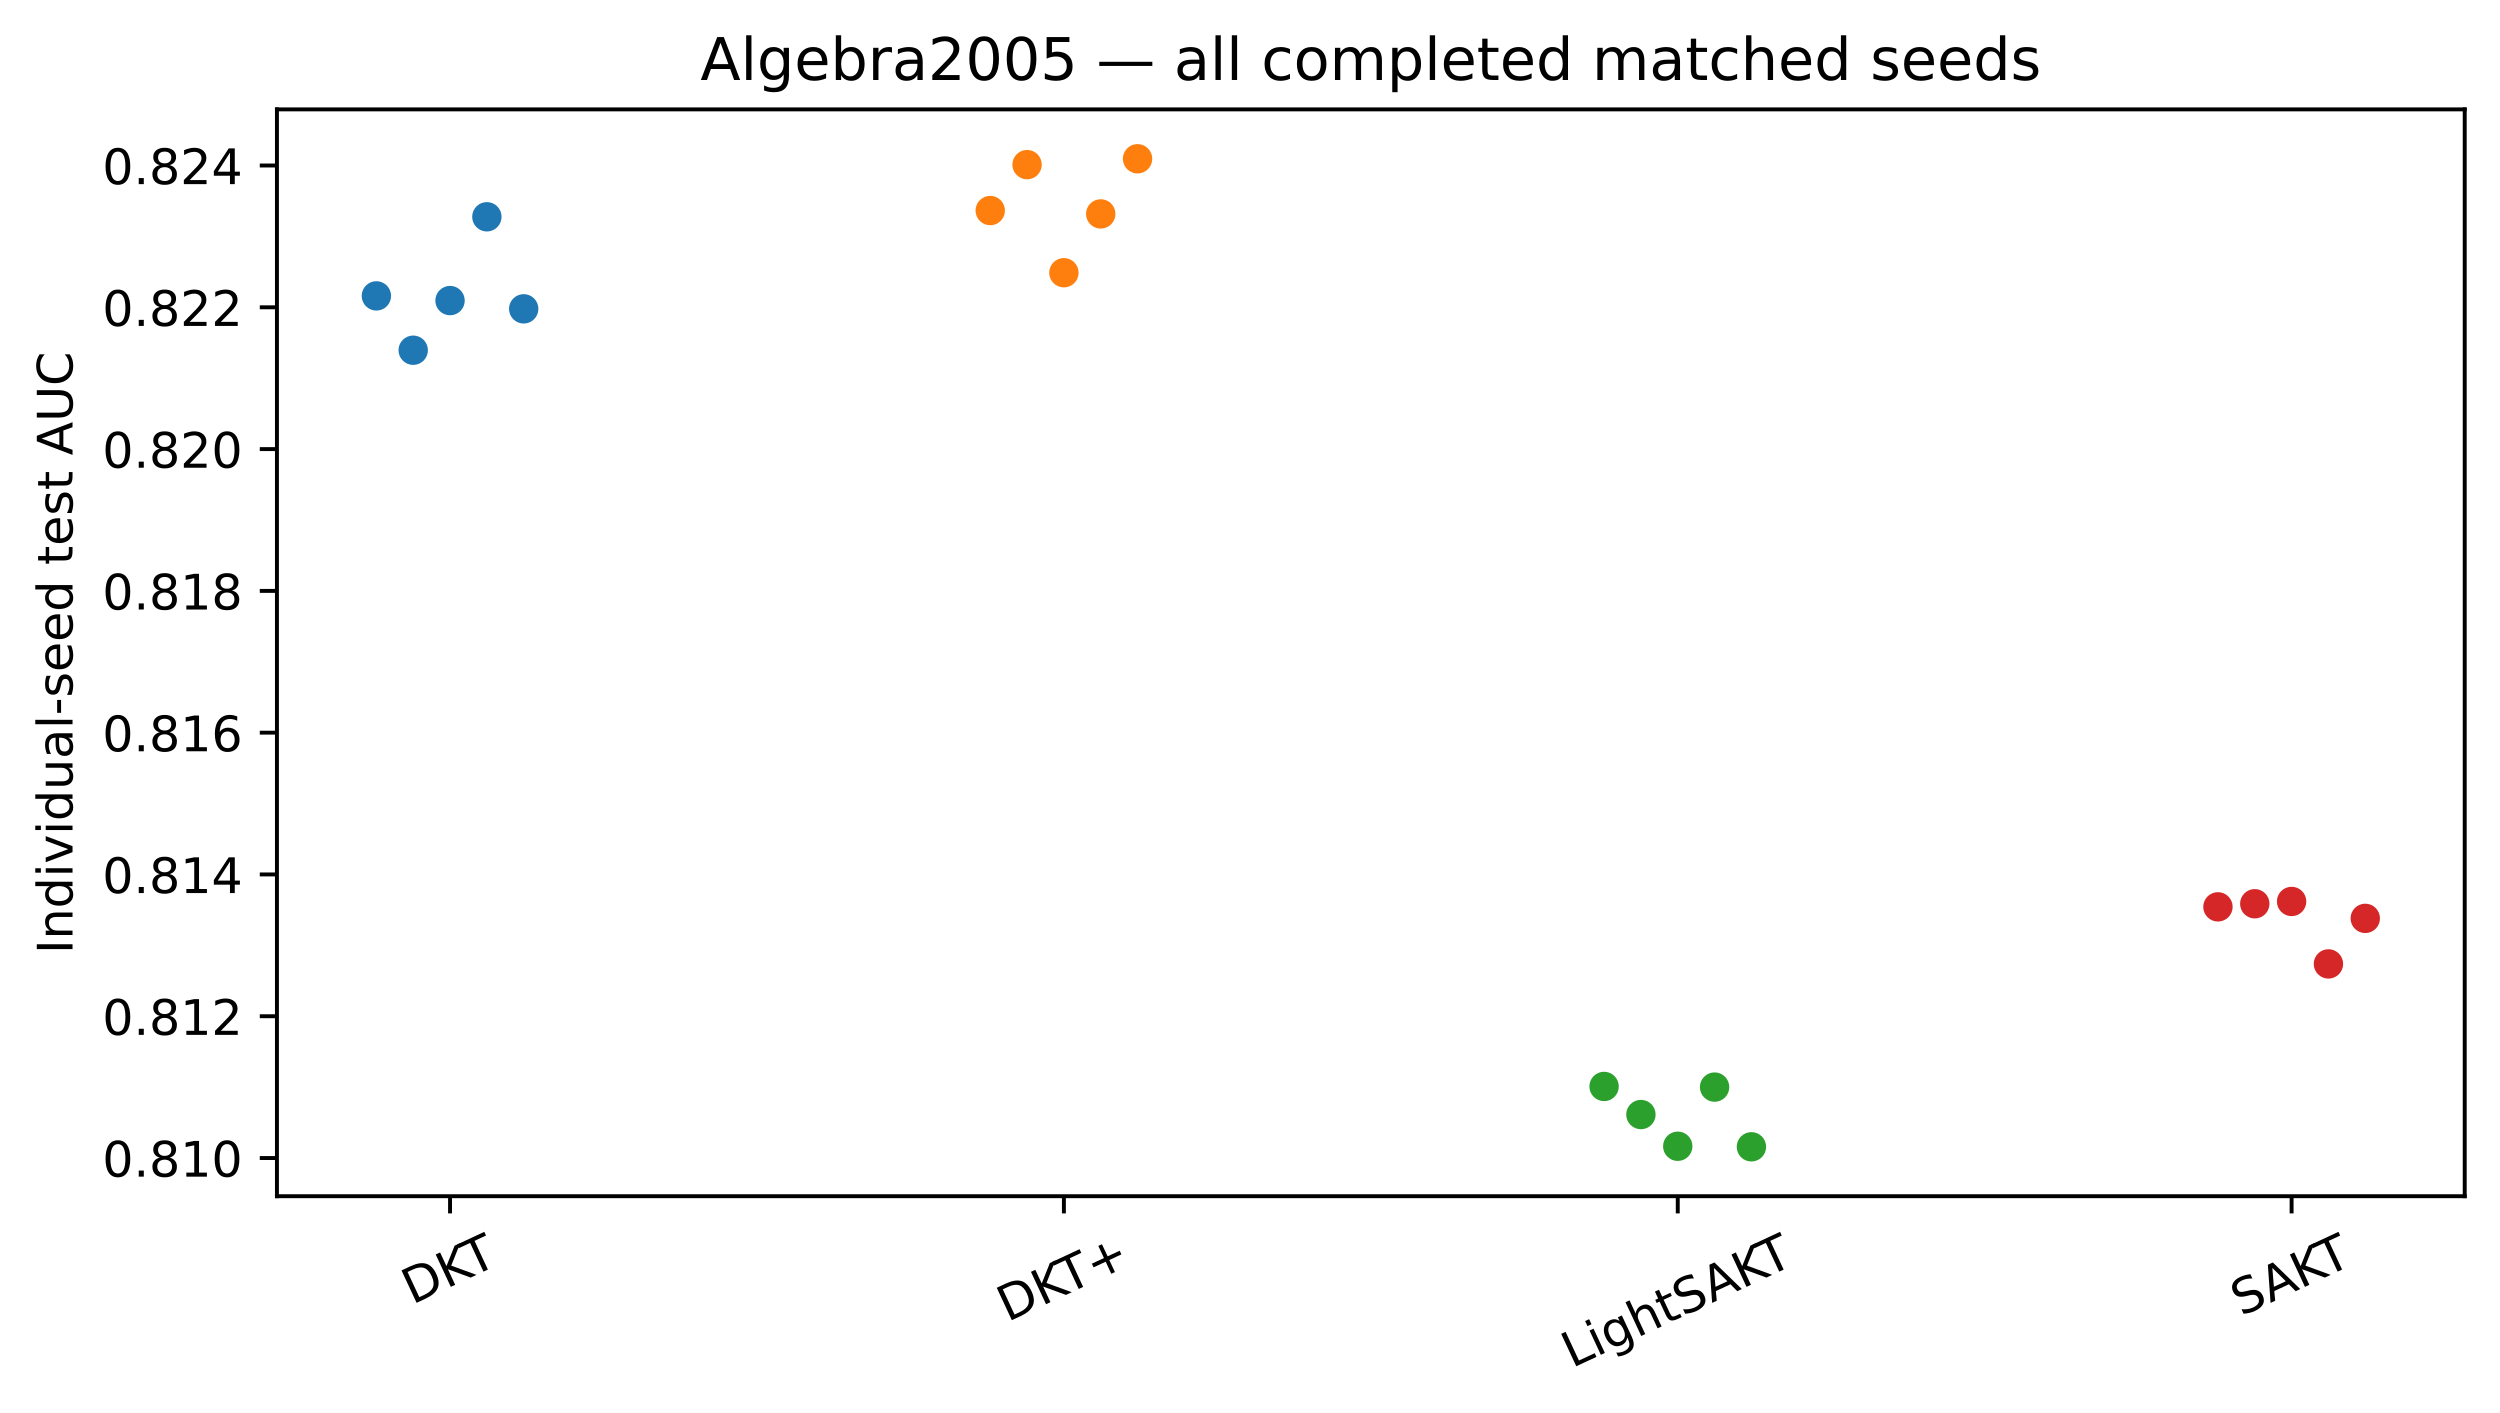
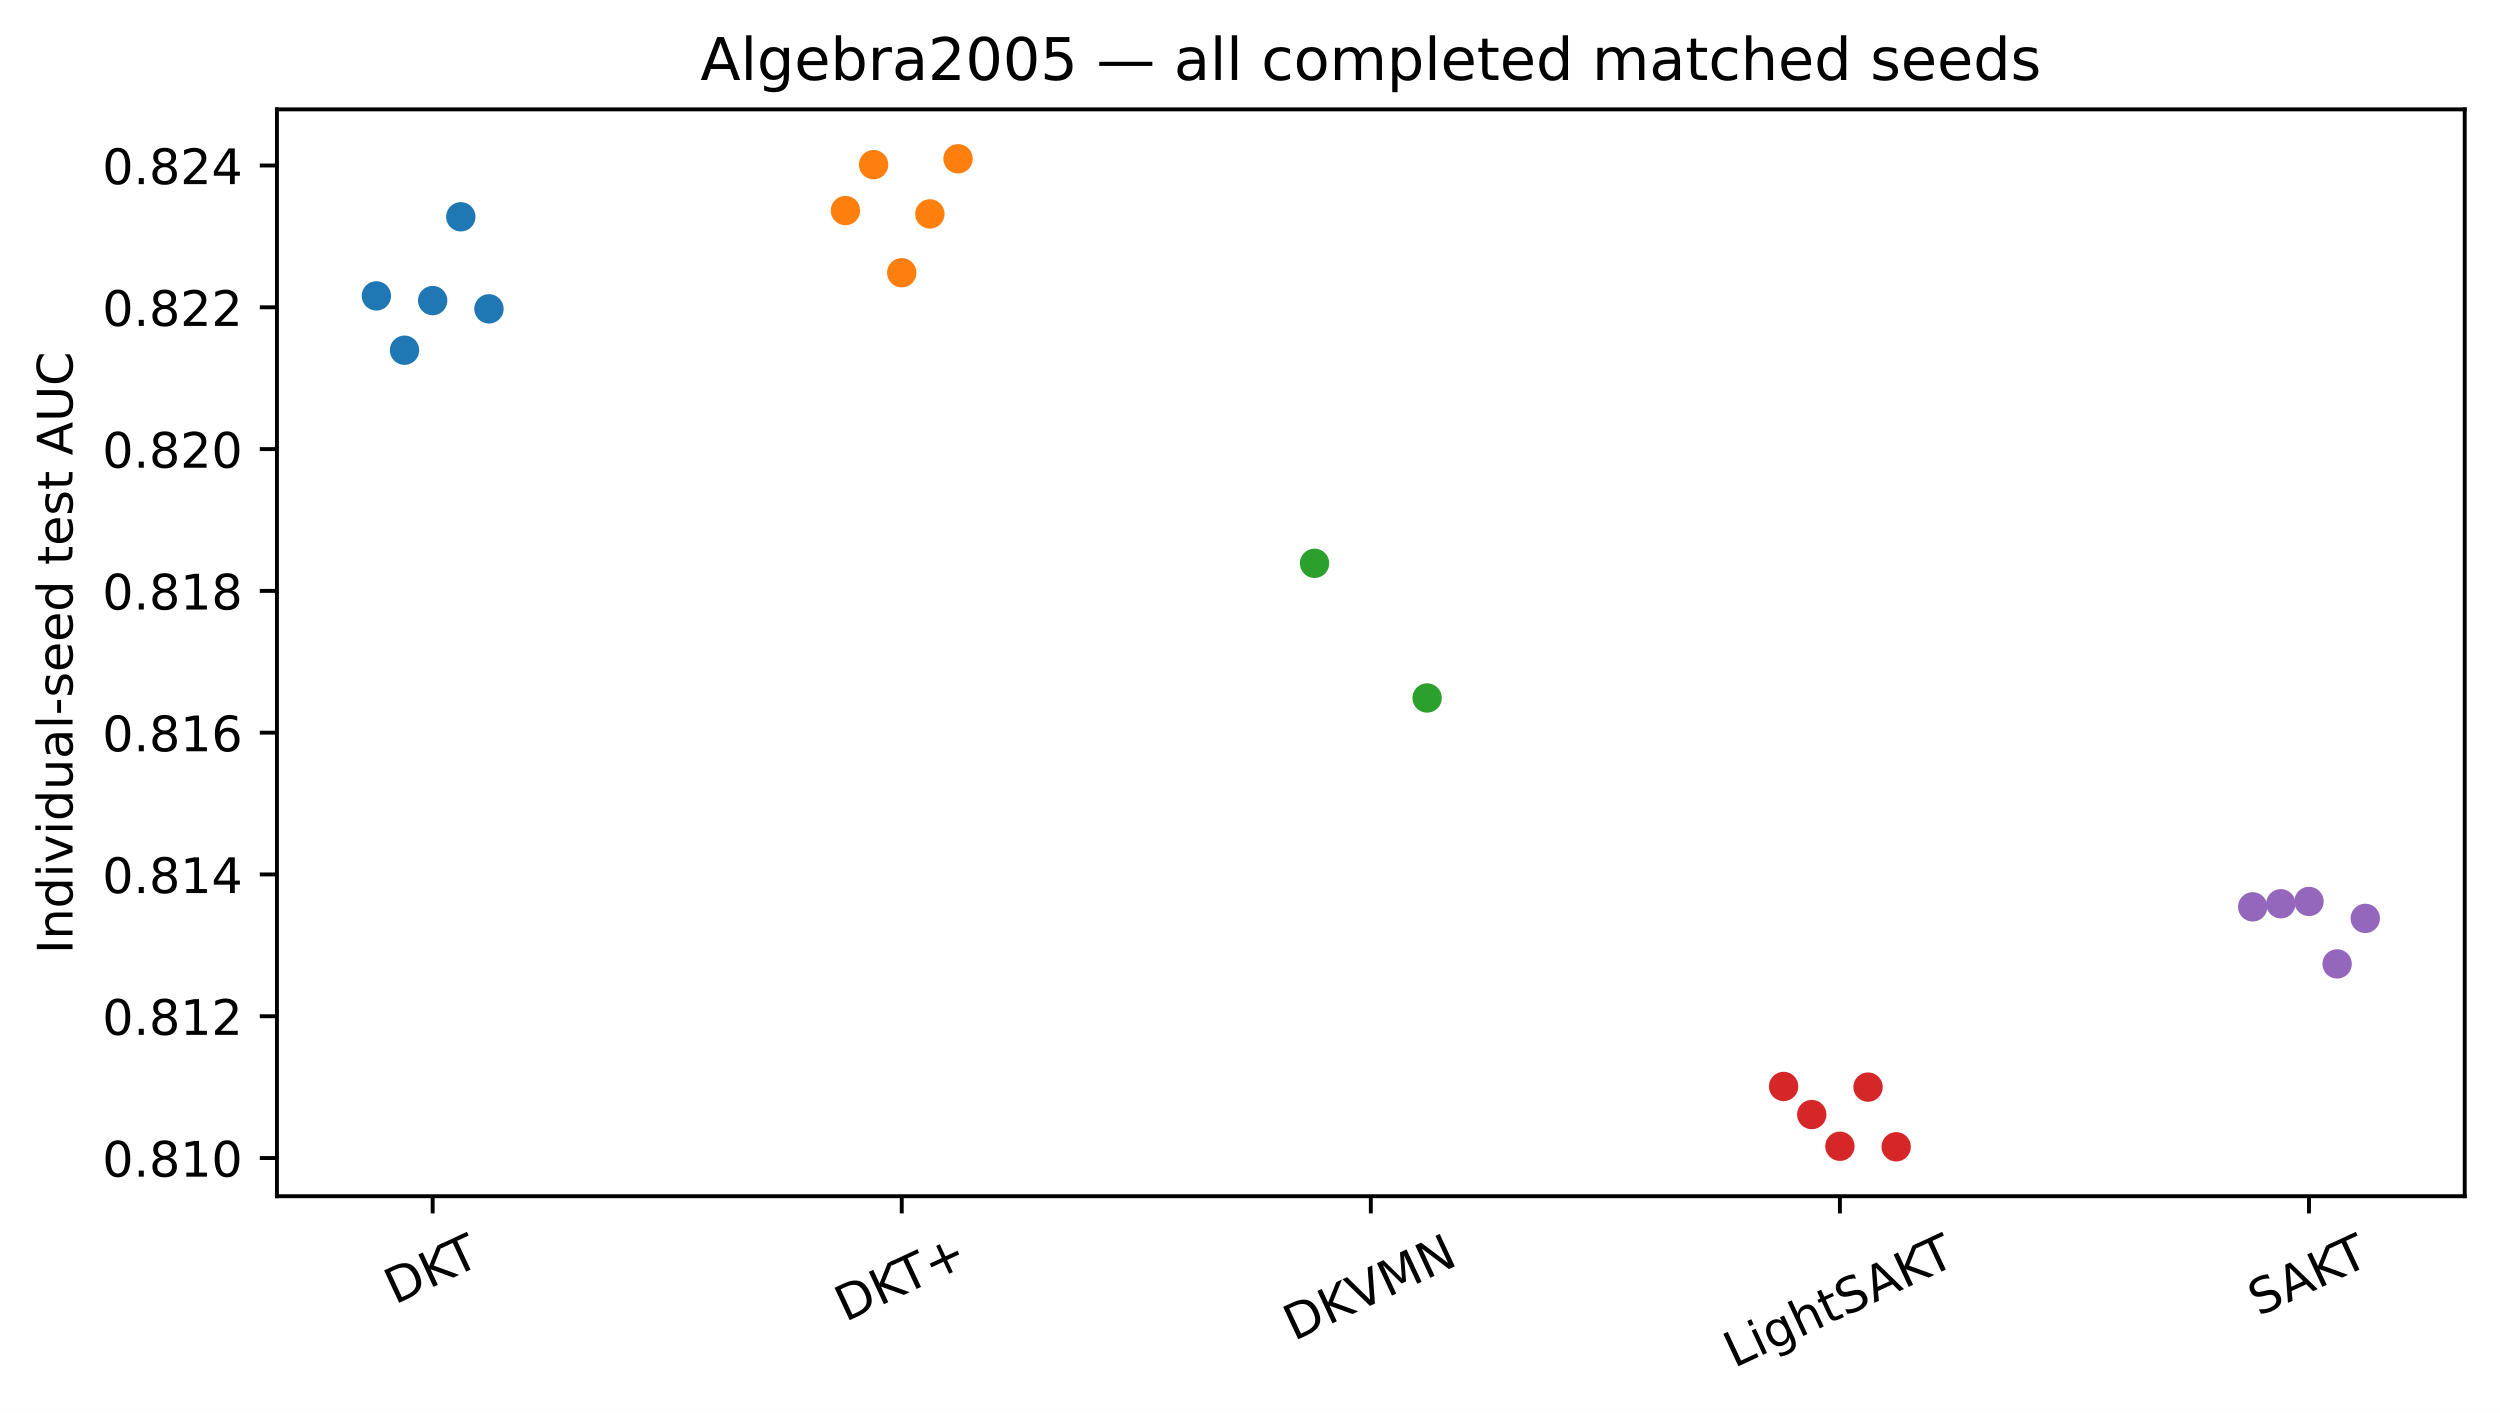
<svg xmlns="http://www.w3.org/2000/svg" xmlns:xlink="http://www.w3.org/1999/xlink" width="510.106pt" height="288.275pt" viewBox="0 0 510.106 288.275" version="1.1">
  <defs>
    <style type="text/css">*{stroke-linejoin: round; stroke-linecap: butt}</style>
  </defs>
  <g id="figure_1">
    <g id="patch_1">
      <path d="M 0 288.275  L 510.106 288.275  L 510.106 0  L 0 0  z " style="fill: #ffffff" />
    </g>
    <g id="axes_1">
      <g id="patch_2">
        <path d="M 56.506 244.078  L 502.906 244.078  L 502.906 22.318  L 56.506 22.318  z " style="fill: #ffffff" />
      </g>
      <g id="PathCollection_1">
        <defs>
          <path id="me64460beca" d="M 0 2.5  C 0.663 2.5 1.299 2.237 1.768 1.768  C 2.237 1.299 2.5 0.663 2.5 0  C 2.5 -0.663 2.237 -1.299 1.768 -1.768  C 1.299 -2.237 0.663 -2.5 0 -2.5  C -0.663 -2.5 -1.299 -2.237 -1.768 -1.768  C -2.237 -1.299 -2.5 -0.663 -2.5 0  C -2.5 0.663 -2.237 1.299 -1.768 1.768  C -1.299 2.237 -0.663 2.5 0 2.5  z " style="stroke: #1f77b4" />
        </defs>
        <g clip-path="url(#p1dae66450e)">
          <use xlink:href="#me64460beca" x="76.797" y="60.375" style="fill: #1f77b4; stroke: #1f77b4" />
-           <use xlink:href="#me64460beca" x="84.312" y="71.46" style="fill: #1f77b4; stroke: #1f77b4" />
-           <use xlink:href="#me64460beca" x="91.827" y="61.332" style="fill: #1f77b4; stroke: #1f77b4" />
-           <use xlink:href="#me64460beca" x="99.343" y="44.235" style="fill: #1f77b4; stroke: #1f77b4" />
-           <use xlink:href="#me64460beca" x="106.858" y="63.017" style="fill: #1f77b4; stroke: #1f77b4" />
+           <use xlink:href="#me64460beca" x="82.54" y="71.46" style="fill: #1f77b4; stroke: #1f77b4" />
+           <use xlink:href="#me64460beca" x="88.283" y="61.332" style="fill: #1f77b4; stroke: #1f77b4" />
+           <use xlink:href="#me64460beca" x="94.025" y="44.235" style="fill: #1f77b4; stroke: #1f77b4" />
+           <use xlink:href="#me64460beca" x="99.768" y="63.017" style="fill: #1f77b4; stroke: #1f77b4" />
        </g>
      </g>
      <g id="PathCollection_2">
        <defs>
          <path id="m0e35a56baa" d="M 0 2.5  C 0.663 2.5 1.299 2.237 1.768 1.768  C 2.237 1.299 2.5 0.663 2.5 0  C 2.5 -0.663 2.237 -1.299 1.768 -1.768  C 1.299 -2.237 0.663 -2.5 0 -2.5  C -0.663 -2.5 -1.299 -2.237 -1.768 -1.768  C -2.237 -1.299 -2.5 -0.663 -2.5 0  C -2.5 0.663 -2.237 1.299 -1.768 1.768  C -1.299 2.237 -0.663 2.5 0 2.5  z " style="stroke: #ff7f0e" />
        </defs>
        <g clip-path="url(#p1dae66450e)">
-           <use xlink:href="#m0e35a56baa" x="202.05" y="42.962" style="fill: #ff7f0e; stroke: #ff7f0e" />
-           <use xlink:href="#m0e35a56baa" x="209.565" y="33.592" style="fill: #ff7f0e; stroke: #ff7f0e" />
-           <use xlink:href="#m0e35a56baa" x="217.08" y="55.647" style="fill: #ff7f0e; stroke: #ff7f0e" />
-           <use xlink:href="#m0e35a56baa" x="224.595" y="43.647" style="fill: #ff7f0e; stroke: #ff7f0e" />
-           <use xlink:href="#m0e35a56baa" x="232.11" y="32.398" style="fill: #ff7f0e; stroke: #ff7f0e" />
+           <use xlink:href="#m0e35a56baa" x="172.509" y="42.962" style="fill: #ff7f0e; stroke: #ff7f0e" />
+           <use xlink:href="#m0e35a56baa" x="178.252" y="33.592" style="fill: #ff7f0e; stroke: #ff7f0e" />
+           <use xlink:href="#m0e35a56baa" x="183.994" y="55.647" style="fill: #ff7f0e; stroke: #ff7f0e" />
+           <use xlink:href="#m0e35a56baa" x="189.737" y="43.647" style="fill: #ff7f0e; stroke: #ff7f0e" />
+           <use xlink:href="#m0e35a56baa" x="195.48" y="32.398" style="fill: #ff7f0e; stroke: #ff7f0e" />
        </g>
      </g>
      <g id="PathCollection_3">
        <defs>
          <path id="mad4a39a34f" d="M 0 2.5  C 0.663 2.5 1.299 2.237 1.768 1.768  C 2.237 1.299 2.5 0.663 2.5 0  C 2.5 -0.663 2.237 -1.299 1.768 -1.768  C 1.299 -2.237 0.663 -2.5 0 -2.5  C -0.663 -2.5 -1.299 -2.237 -1.768 -1.768  C -2.237 -1.299 -2.5 -0.663 -2.5 0  C -2.5 0.663 -2.237 1.299 -1.768 1.768  C -1.299 2.237 -0.663 2.5 0 2.5  z " style="stroke: #2ca02c" />
        </defs>
        <g clip-path="url(#p1dae66450e)">
-           <use xlink:href="#mad4a39a34f" x="327.302" y="221.683" style="fill: #2ca02c; stroke: #2ca02c" />
-           <use xlink:href="#mad4a39a34f" x="334.817" y="227.414" style="fill: #2ca02c; stroke: #2ca02c" />
-           <use xlink:href="#mad4a39a34f" x="342.333" y="233.885" style="fill: #2ca02c; stroke: #2ca02c" />
-           <use xlink:href="#mad4a39a34f" x="349.848" y="221.814" style="fill: #2ca02c; stroke: #2ca02c" />
-           <use xlink:href="#mad4a39a34f" x="357.363" y="233.998" style="fill: #2ca02c; stroke: #2ca02c" />
+           <use xlink:href="#mad4a39a34f" x="268.221" y="114.938" style="fill: #2ca02c; stroke: #2ca02c" />
+           <use xlink:href="#mad4a39a34f" x="291.192" y="142.419" style="fill: #2ca02c; stroke: #2ca02c" />
        </g>
      </g>
      <g id="PathCollection_4">
        <defs>
          <path id="m445e518ff2" d="M 0 2.5  C 0.663 2.5 1.299 2.237 1.768 1.768  C 2.237 1.299 2.5 0.663 2.5 0  C 2.5 -0.663 2.237 -1.299 1.768 -1.768  C 1.299 -2.237 0.663 -2.5 0 -2.5  C -0.663 -2.5 -1.299 -2.237 -1.768 -1.768  C -2.237 -1.299 -2.5 -0.663 -2.5 0  C -2.5 0.663 -2.237 1.299 -1.768 1.768  C -1.299 2.237 -0.663 2.5 0 2.5  z " style="stroke: #d62728" />
        </defs>
        <g clip-path="url(#p1dae66450e)">
-           <use xlink:href="#m445e518ff2" x="452.555" y="185.037" style="fill: #d62728; stroke: #d62728" />
-           <use xlink:href="#m445e518ff2" x="460.07" y="184.405" style="fill: #d62728; stroke: #d62728" />
-           <use xlink:href="#m445e518ff2" x="467.585" y="183.935" style="fill: #d62728; stroke: #d62728" />
-           <use xlink:href="#m445e518ff2" x="475.1" y="196.679" style="fill: #d62728; stroke: #d62728" />
-           <use xlink:href="#m445e518ff2" x="482.615" y="187.387" style="fill: #d62728; stroke: #d62728" />
+           <use xlink:href="#m445e518ff2" x="363.933" y="221.683" style="fill: #d62728; stroke: #d62728" />
+           <use xlink:href="#m445e518ff2" x="369.675" y="227.414" style="fill: #d62728; stroke: #d62728" />
+           <use xlink:href="#m445e518ff2" x="375.418" y="233.885" style="fill: #d62728; stroke: #d62728" />
+           <use xlink:href="#m445e518ff2" x="381.161" y="221.814" style="fill: #d62728; stroke: #d62728" />
+           <use xlink:href="#m445e518ff2" x="386.904" y="233.998" style="fill: #d62728; stroke: #d62728" />
+         </g>
+       </g>
+       <g id="PathCollection_5">
+         <defs>
+           <path id="ma101b83595" d="M 0 2.5  C 0.663 2.5 1.299 2.237 1.768 1.768  C 2.237 1.299 2.5 0.663 2.5 0  C 2.5 -0.663 2.237 -1.299 1.768 -1.768  C 1.299 -2.237 0.663 -2.5 0 -2.5  C -0.663 -2.5 -1.299 -2.237 -1.768 -1.768  C -2.237 -1.299 -2.5 -0.663 -2.5 0  C -2.5 0.663 -2.237 1.299 -1.768 1.768  C -1.299 2.237 -0.663 2.5 0 2.5  z " style="stroke: #9467bd" />
+         </defs>
+         <g clip-path="url(#p1dae66450e)">
+           <use xlink:href="#ma101b83595" x="459.644" y="185.037" style="fill: #9467bd; stroke: #9467bd" />
+           <use xlink:href="#ma101b83595" x="465.387" y="184.405" style="fill: #9467bd; stroke: #9467bd" />
+           <use xlink:href="#ma101b83595" x="471.13" y="183.935" style="fill: #9467bd; stroke: #9467bd" />
+           <use xlink:href="#ma101b83595" x="476.873" y="196.679" style="fill: #9467bd; stroke: #9467bd" />
+           <use xlink:href="#ma101b83595" x="482.615" y="187.387" style="fill: #9467bd; stroke: #9467bd" />
        </g>
      </g>
      <g id="matplotlib.axis_1">
        <g id="xtick_1">
          <g id="line2d_1">
            <defs>
              <path id="m7eada883d8" d="M 0 0  L 0 3.5  " style="stroke: #000000; stroke-width: 0.8" />
            </defs>
            <g>
-               <use xlink:href="#m7eada883d8" x="91.827" y="244.078" style="stroke: #000000; stroke-width: 0.8" />
+               <use xlink:href="#m7eada883d8" x="88.283" y="244.078" style="stroke: #000000; stroke-width: 0.8" />
            </g>
          </g>
          <g id="text_1">
-             <g transform="translate(84.11606 266.244) rotate(-25) scale(0.1 -0.1)">
+             <g transform="translate(80.57117 266.244) rotate(-25) scale(0.1 -0.1)">
              <defs>
                <path id="DejaVuSans-44" d="M 1259 4147  L 1259 519  L 2022 519  Q 2988 519 3436 956  Q 3884 1394 3884 2338  Q 3884 3275 3436 3711  Q 2988 4147 2022 4147  L 1259 4147  z M 628 4666  L 1925 4666  Q 3281 4666 3915 4102  Q 4550 3538 4550 2338  Q 4550 1131 3912 565  Q 3275 0 1925 0  L 628 0  L 628 4666  z " transform="scale(0.015625)" />
                <path id="DejaVuSans-4b" d="M 628 4666  L 1259 4666  L 1259 2694  L 3353 4666  L 4166 4666  L 1850 2491  L 4331 0  L 3500 0  L 1259 2247  L 1259 0  L 628 0  L 628 4666  z " transform="scale(0.015625)" />
                <path id="DejaVuSans-54" d="M -19 4666  L 3928 4666  L 3928 4134  L 2272 4134  L 2272 0  L 1638 0  L 1638 4134  L -19 4134  L -19 4666  z " transform="scale(0.015625)" />
              </defs>
              <use xlink:href="#DejaVuSans-44" />
              <use xlink:href="#DejaVuSans-4b" x="77.002" />
              <use xlink:href="#DejaVuSans-54" x="134.828" />
            </g>
          </g>
        </g>
        <g id="xtick_2">
          <g id="line2d_2">
            <g>
-               <use xlink:href="#m7eada883d8" x="217.08" y="244.078" style="stroke: #000000; stroke-width: 0.8" />
+               <use xlink:href="#m7eada883d8" x="183.994" y="244.078" style="stroke: #000000; stroke-width: 0.8" />
            </g>
          </g>
          <g id="text_2">
-             <g transform="translate(205.5713 269.7854) rotate(-25) scale(0.1 -0.1)">
+             <g transform="translate(172.4857 269.7854) rotate(-25) scale(0.1 -0.1)">
              <defs>
                <path id="DejaVuSans-2b" d="M 2944 4013  L 2944 2272  L 4684 2272  L 4684 1741  L 2944 1741  L 2944 0  L 2419 0  L 2419 1741  L 678 1741  L 678 2272  L 2419 2272  L 2419 4013  L 2944 4013  z " transform="scale(0.015625)" />
              </defs>
              <use xlink:href="#DejaVuSans-44" />
              <use xlink:href="#DejaVuSans-4b" x="77.002" />
              <use xlink:href="#DejaVuSans-54" x="134.828" />
              <use xlink:href="#DejaVuSans-2b" x="195.912" />
            </g>
          </g>
        </g>
        <g id="xtick_3">
          <g id="line2d_3">
            <g>
-               <use xlink:href="#m7eada883d8" x="342.333" y="244.078" style="stroke: #000000; stroke-width: 0.8" />
+               <use xlink:href="#m7eada883d8" x="279.706" y="244.078" style="stroke: #000000; stroke-width: 0.8" />
            </g>
          </g>
          <g id="text_3">
-             <g transform="translate(320.7397 279.19) rotate(-25) scale(0.1 -0.1)">
+             <g transform="translate(264.0115 273.6893) rotate(-25) scale(0.1 -0.1)">
+               <defs>
+                 <path id="DejaVuSans-56" d="M 1831 0  L 50 4666  L 709 4666  L 2188 738  L 3669 4666  L 4325 4666  L 2547 0  L 1831 0  z " transform="scale(0.015625)" />
+                 <path id="DejaVuSans-4d" d="M 628 4666  L 1569 4666  L 2759 1491  L 3956 4666  L 4897 4666  L 4897 0  L 4281 0  L 4281 4097  L 3078 897  L 2444 897  L 1241 4097  L 1241 0  L 628 0  L 628 4666  z " transform="scale(0.015625)" />
+                 <path id="DejaVuSans-4e" d="M 628 4666  L 1478 4666  L 3547 763  L 3547 4666  L 4159 4666  L 4159 0  L 3309 0  L 1241 3903  L 1241 0  L 628 0  L 628 4666  z " transform="scale(0.015625)" />
+               </defs>
+               <use xlink:href="#DejaVuSans-44" />
+               <use xlink:href="#DejaVuSans-4b" x="77.002" />
+               <use xlink:href="#DejaVuSans-56" x="142.578" />
+               <use xlink:href="#DejaVuSans-4d" x="210.986" />
+               <use xlink:href="#DejaVuSans-4e" x="297.266" />
+             </g>
+           </g>
+         </g>
+         <g id="xtick_4">
+           <g id="line2d_4">
+             <g>
+               <use xlink:href="#m7eada883d8" x="375.418" y="244.078" style="stroke: #000000; stroke-width: 0.8" />
+             </g>
+           </g>
+           <g id="text_4">
+             <g transform="translate(353.8253 279.19) rotate(-25) scale(0.1 -0.1)">
              <defs>
                <path id="DejaVuSans-4c" d="M 628 4666  L 1259 4666  L 1259 531  L 3531 531  L 3531 0  L 628 0  L 628 4666  z " transform="scale(0.015625)" />
                <path id="DejaVuSans-69" d="M 603 3500  L 1178 3500  L 1178 0  L 603 0  L 603 3500  z M 603 4863  L 1178 4863  L 1178 4134  L 603 4134  L 603 4863  z " transform="scale(0.015625)" />
                <path id="DejaVuSans-67" d="M 2906 1791  Q 2906 2416 2648 2759  Q 2391 3103 1925 3103  Q 1463 3103 1205 2759  Q 947 2416 947 1791  Q 947 1169 1205 825  Q 1463 481 1925 481  Q 2391 481 2648 825  Q 2906 1169 2906 1791  z M 3481 434  Q 3481 -459 3084 -895  Q 2688 -1331 1869 -1331  Q 1566 -1331 1297 -1286  Q 1028 -1241 775 -1147  L 775 -588  Q 1028 -725 1275 -790  Q 1522 -856 1778 -856  Q 2344 -856 2625 -561  Q 2906 -266 2906 331  L 2906 616  Q 2728 306 2450 153  Q 2172 0 1784 0  Q 1141 0 747 490  Q 353 981 353 1791  Q 353 2603 747 3093  Q 1141 3584 1784 3584  Q 2172 3584 2450 3431  Q 2728 3278 2906 2969  L 2906 3500  L 3481 3500  L 3481 434  z " transform="scale(0.015625)" />
                <path id="DejaVuSans-68" d="M 3513 2113  L 3513 0  L 2938 0  L 2938 2094  Q 2938 2591 2744 2837  Q 2550 3084 2163 3084  Q 1697 3084 1428 2787  Q 1159 2491 1159 1978  L 1159 0  L 581 0  L 581 4863  L 1159 4863  L 1159 2956  Q 1366 3272 1645 3428  Q 1925 3584 2291 3584  Q 2894 3584 3203 3211  Q 3513 2838 3513 2113  z " transform="scale(0.015625)" />
                <path id="DejaVuSans-74" d="M 1172 4494  L 1172 3500  L 2356 3500  L 2356 3053  L 1172 3053  L 1172 1153  Q 1172 725 1289 603  Q 1406 481 1766 481  L 2356 481  L 2356 0  L 1766 0  Q 1100 0 847 248  Q 594 497 594 1153  L 594 3053  L 172 3053  L 172 3500  L 594 3500  L 594 4494  L 1172 4494  z " transform="scale(0.015625)" />
                <path id="DejaVuSans-53" d="M 3425 4513  L 3425 3897  Q 3066 4069 2747 4153  Q 2428 4238 2131 4238  Q 1616 4238 1336 4038  Q 1056 3838 1056 3469  Q 1056 3159 1242 3001  Q 1428 2844 1947 2747  L 2328 2669  Q 3034 2534 3370 2195  Q 3706 1856 3706 1288  Q 3706 609 3251 259  Q 2797 -91 1919 -91  Q 1588 -91 1214 -16  Q 841 59 441 206  L 441 856  Q 825 641 1194 531  Q 1563 422 1919 422  Q 2459 422 2753 634  Q 3047 847 3047 1241  Q 3047 1584 2836 1778  Q 2625 1972 2144 2069  L 1759 2144  Q 1053 2284 737 2584  Q 422 2884 422 3419  Q 422 4038 858 4394  Q 1294 4750 2059 4750  Q 2388 4750 2728 4690  Q 3069 4631 3425 4513  z " transform="scale(0.015625)" />
                <path id="DejaVuSans-41" d="M 2188 4044  L 1331 1722  L 3047 1722  L 2188 4044  z M 1831 4666  L 2547 4666  L 4325 0  L 3669 0  L 3244 1197  L 1141 1197  L 716 0  L 50 0  L 1831 4666  z " transform="scale(0.015625)" />
              </defs>
              <use xlink:href="#DejaVuSans-4c" />
              <use xlink:href="#DejaVuSans-69" x="55.713" />
              <use xlink:href="#DejaVuSans-67" x="83.496" />
              <use xlink:href="#DejaVuSans-68" x="146.973" />
              <use xlink:href="#DejaVuSans-74" x="210.352" />
              <use xlink:href="#DejaVuSans-53" x="249.561" />
              <use xlink:href="#DejaVuSans-41" x="314.912" />
              <use xlink:href="#DejaVuSans-4b" x="383.32" />
              <use xlink:href="#DejaVuSans-54" x="441.146" />
            </g>
          </g>
        </g>
-         <g id="xtick_4">
-           <g id="line2d_4">
-             <g>
-               <use xlink:href="#m7eada883d8" x="467.585" y="244.078" style="stroke: #000000; stroke-width: 0.8" />
-             </g>
-           </g>
-           <g id="text_4">
-             <g transform="translate(457.3013 268.643) rotate(-25) scale(0.1 -0.1)">
+         <g id="xtick_5">
+           <g id="line2d_5">
+             <g>
+               <use xlink:href="#m7eada883d8" x="471.13" y="244.078" style="stroke: #000000; stroke-width: 0.8" />
+             </g>
+           </g>
+           <g id="text_5">
+             <g transform="translate(460.8462 268.643) rotate(-25) scale(0.1 -0.1)">
              <use xlink:href="#DejaVuSans-53" />
              <use xlink:href="#DejaVuSans-41" x="65.352" />
              <use xlink:href="#DejaVuSans-4b" x="133.76" />
              <use xlink:href="#DejaVuSans-54" x="191.586" />
            </g>
          </g>
        </g>
      </g>
      <g id="matplotlib.axis_2">
        <g id="ytick_1">
-           <g id="line2d_5">
+           <g id="line2d_6">
            <defs>
              <path id="medaab742d8" d="M 0 0  L -3.5 0  " style="stroke: #000000; stroke-width: 0.8" />
            </defs>
            <g>
              <use xlink:href="#medaab742d8" x="56.506" y="236.286" style="stroke: #000000; stroke-width: 0.8" />
            </g>
          </g>
-           <g id="text_5">
+           <g id="text_6">
            <g transform="translate(20.87813 240.0853) scale(0.1 -0.1)">
              <defs>
                <path id="DejaVuSans-30" d="M 2034 4250  Q 1547 4250 1301 3770  Q 1056 3291 1056 2328  Q 1056 1369 1301 889  Q 1547 409 2034 409  Q 2525 409 2770 889  Q 3016 1369 3016 2328  Q 3016 3291 2770 3770  Q 2525 4250 2034 4250  z M 2034 4750  Q 2819 4750 3233 4129  Q 3647 3509 3647 2328  Q 3647 1150 3233 529  Q 2819 -91 2034 -91  Q 1250 -91 836 529  Q 422 1150 422 2328  Q 422 3509 836 4129  Q 1250 4750 2034 4750  z " transform="scale(0.015625)" />
                <path id="DejaVuSans-2e" d="M 684 794  L 1344 794  L 1344 0  L 684 0  L 684 794  z " transform="scale(0.015625)" />
                <path id="DejaVuSans-38" d="M 2034 2216  Q 1584 2216 1326 1975  Q 1069 1734 1069 1313  Q 1069 891 1326 650  Q 1584 409 2034 409  Q 2484 409 2743 651  Q 3003 894 3003 1313  Q 3003 1734 2745 1975  Q 2488 2216 2034 2216  z M 1403 2484  Q 997 2584 770 2862  Q 544 3141 544 3541  Q 544 4100 942 4425  Q 1341 4750 2034 4750  Q 2731 4750 3128 4425  Q 3525 4100 3525 3541  Q 3525 3141 3298 2862  Q 3072 2584 2669 2484  Q 3125 2378 3379 2068  Q 3634 1759 3634 1313  Q 3634 634 3220 271  Q 2806 -91 2034 -91  Q 1263 -91 848 271  Q 434 634 434 1313  Q 434 1759 690 2068  Q 947 2378 1403 2484  z M 1172 3481  Q 1172 3119 1398 2916  Q 1625 2713 2034 2713  Q 2441 2713 2670 2916  Q 2900 3119 2900 3481  Q 2900 3844 2670 4047  Q 2441 4250 2034 4250  Q 1625 4250 1398 4047  Q 1172 3844 1172 3481  z " transform="scale(0.015625)" />
                <path id="DejaVuSans-31" d="M 794 531  L 1825 531  L 1825 4091  L 703 3866  L 703 4441  L 1819 4666  L 2450 4666  L 2450 531  L 3481 531  L 3481 0  L 794 0  L 794 531  z " transform="scale(0.015625)" />
              </defs>
              <use xlink:href="#DejaVuSans-30" />
              <use xlink:href="#DejaVuSans-2e" x="63.623" />
              <use xlink:href="#DejaVuSans-38" x="95.41" />
              <use xlink:href="#DejaVuSans-31" x="159.033" />
              <use xlink:href="#DejaVuSans-30" x="222.656" />
            </g>
          </g>
        </g>
        <g id="ytick_2">
-           <g id="line2d_6">
+           <g id="line2d_7">
            <g>
              <use xlink:href="#medaab742d8" x="56.506" y="207.356" style="stroke: #000000; stroke-width: 0.8" />
            </g>
          </g>
-           <g id="text_6">
+           <g id="text_7">
            <g transform="translate(20.87813 211.155) scale(0.1 -0.1)">
              <defs>
                <path id="DejaVuSans-32" d="M 1228 531  L 3431 531  L 3431 0  L 469 0  L 469 531  Q 828 903 1448 1529  Q 2069 2156 2228 2338  Q 2531 2678 2651 2914  Q 2772 3150 2772 3378  Q 2772 3750 2511 3984  Q 2250 4219 1831 4219  Q 1534 4219 1204 4116  Q 875 4013 500 3803  L 500 4441  Q 881 4594 1212 4672  Q 1544 4750 1819 4750  Q 2544 4750 2975 4387  Q 3406 4025 3406 3419  Q 3406 3131 3298 2873  Q 3191 2616 2906 2266  Q 2828 2175 2409 1742  Q 1991 1309 1228 531  z " transform="scale(0.015625)" />
              </defs>
              <use xlink:href="#DejaVuSans-30" />
              <use xlink:href="#DejaVuSans-2e" x="63.623" />
              <use xlink:href="#DejaVuSans-38" x="95.41" />
              <use xlink:href="#DejaVuSans-31" x="159.033" />
              <use xlink:href="#DejaVuSans-32" x="222.656" />
            </g>
          </g>
        </g>
        <g id="ytick_3">
-           <g id="line2d_7">
+           <g id="line2d_8">
            <g>
              <use xlink:href="#medaab742d8" x="56.506" y="178.425" style="stroke: #000000; stroke-width: 0.8" />
            </g>
          </g>
-           <g id="text_7">
+           <g id="text_8">
            <g transform="translate(20.87813 182.2247) scale(0.1 -0.1)">
              <defs>
                <path id="DejaVuSans-34" d="M 2419 4116  L 825 1625  L 2419 1625  L 2419 4116  z M 2253 4666  L 3047 4666  L 3047 1625  L 3713 1625  L 3713 1100  L 3047 1100  L 3047 0  L 2419 0  L 2419 1100  L 313 1100  L 313 1709  L 2253 4666  z " transform="scale(0.015625)" />
              </defs>
              <use xlink:href="#DejaVuSans-30" />
              <use xlink:href="#DejaVuSans-2e" x="63.623" />
              <use xlink:href="#DejaVuSans-38" x="95.41" />
              <use xlink:href="#DejaVuSans-31" x="159.033" />
              <use xlink:href="#DejaVuSans-34" x="222.656" />
            </g>
          </g>
        </g>
        <g id="ytick_4">
-           <g id="line2d_8">
+           <g id="line2d_9">
            <g>
              <use xlink:href="#medaab742d8" x="56.506" y="149.495" style="stroke: #000000; stroke-width: 0.8" />
            </g>
          </g>
-           <g id="text_8">
+           <g id="text_9">
            <g transform="translate(20.87813 153.2944) scale(0.1 -0.1)">
              <defs>
                <path id="DejaVuSans-36" d="M 2113 2584  Q 1688 2584 1439 2293  Q 1191 2003 1191 1497  Q 1191 994 1439 701  Q 1688 409 2113 409  Q 2538 409 2786 701  Q 3034 994 3034 1497  Q 3034 2003 2786 2293  Q 2538 2584 2113 2584  z M 3366 4563  L 3366 3988  Q 3128 4100 2886 4159  Q 2644 4219 2406 4219  Q 1781 4219 1451 3797  Q 1122 3375 1075 2522  Q 1259 2794 1537 2939  Q 1816 3084 2150 3084  Q 2853 3084 3261 2657  Q 3669 2231 3669 1497  Q 3669 778 3244 343  Q 2819 -91 2113 -91  Q 1303 -91 875 529  Q 447 1150 447 2328  Q 447 3434 972 4092  Q 1497 4750 2381 4750  Q 2619 4750 2861 4703  Q 3103 4656 3366 4563  z " transform="scale(0.015625)" />
              </defs>
              <use xlink:href="#DejaVuSans-30" />
              <use xlink:href="#DejaVuSans-2e" x="63.623" />
              <use xlink:href="#DejaVuSans-38" x="95.41" />
              <use xlink:href="#DejaVuSans-31" x="159.033" />
              <use xlink:href="#DejaVuSans-36" x="222.656" />
            </g>
          </g>
        </g>
        <g id="ytick_5">
-           <g id="line2d_9">
+           <g id="line2d_10">
            <g>
              <use xlink:href="#medaab742d8" x="56.506" y="120.565" style="stroke: #000000; stroke-width: 0.8" />
            </g>
          </g>
-           <g id="text_9">
+           <g id="text_10">
            <g transform="translate(20.87813 124.3641) scale(0.1 -0.1)">
              <use xlink:href="#DejaVuSans-30" />
              <use xlink:href="#DejaVuSans-2e" x="63.623" />
              <use xlink:href="#DejaVuSans-38" x="95.41" />
              <use xlink:href="#DejaVuSans-31" x="159.033" />
              <use xlink:href="#DejaVuSans-38" x="222.656" />
            </g>
          </g>
        </g>
        <g id="ytick_6">
-           <g id="line2d_10">
+           <g id="line2d_11">
            <g>
              <use xlink:href="#medaab742d8" x="56.506" y="91.635" style="stroke: #000000; stroke-width: 0.8" />
            </g>
          </g>
-           <g id="text_10">
+           <g id="text_11">
            <g transform="translate(20.87813 95.43374) scale(0.1 -0.1)">
              <use xlink:href="#DejaVuSans-30" />
              <use xlink:href="#DejaVuSans-2e" x="63.623" />
              <use xlink:href="#DejaVuSans-38" x="95.41" />
              <use xlink:href="#DejaVuSans-32" x="159.033" />
              <use xlink:href="#DejaVuSans-30" x="222.656" />
            </g>
          </g>
        </g>
        <g id="ytick_7">
-           <g id="line2d_11">
+           <g id="line2d_12">
            <g>
              <use xlink:href="#medaab742d8" x="56.506" y="62.704" style="stroke: #000000; stroke-width: 0.8" />
            </g>
          </g>
-           <g id="text_11">
+           <g id="text_12">
            <g transform="translate(20.87813 66.50342) scale(0.1 -0.1)">
              <use xlink:href="#DejaVuSans-30" />
              <use xlink:href="#DejaVuSans-2e" x="63.623" />
              <use xlink:href="#DejaVuSans-38" x="95.41" />
              <use xlink:href="#DejaVuSans-32" x="159.033" />
              <use xlink:href="#DejaVuSans-32" x="222.656" />
            </g>
          </g>
        </g>
        <g id="ytick_8">
-           <g id="line2d_12">
+           <g id="line2d_13">
            <g>
              <use xlink:href="#medaab742d8" x="56.506" y="33.774" style="stroke: #000000; stroke-width: 0.8" />
            </g>
          </g>
-           <g id="text_12">
+           <g id="text_13">
            <g transform="translate(20.87813 37.5731) scale(0.1 -0.1)">
              <use xlink:href="#DejaVuSans-30" />
              <use xlink:href="#DejaVuSans-2e" x="63.623" />
              <use xlink:href="#DejaVuSans-38" x="95.41" />
              <use xlink:href="#DejaVuSans-32" x="159.033" />
              <use xlink:href="#DejaVuSans-34" x="222.656" />
            </g>
          </g>
        </g>
-         <g id="text_13">
+         <g id="text_14">
          <g transform="translate(14.79844 194.6364) rotate(-90) scale(0.1 -0.1)">
            <defs>
              <path id="DejaVuSans-49" d="M 628 4666  L 1259 4666  L 1259 0  L 628 0  L 628 4666  z " transform="scale(0.015625)" />
              <path id="DejaVuSans-6e" d="M 3513 2113  L 3513 0  L 2938 0  L 2938 2094  Q 2938 2591 2744 2837  Q 2550 3084 2163 3084  Q 1697 3084 1428 2787  Q 1159 2491 1159 1978  L 1159 0  L 581 0  L 581 3500  L 1159 3500  L 1159 2956  Q 1366 3272 1645 3428  Q 1925 3584 2291 3584  Q 2894 3584 3203 3211  Q 3513 2838 3513 2113  z " transform="scale(0.015625)" />
              <path id="DejaVuSans-64" d="M 2906 2969  L 2906 4863  L 3481 4863  L 3481 0  L 2906 0  L 2906 525  Q 2725 213 2448 61  Q 2172 -91 1784 -91  Q 1150 -91 751 415  Q 353 922 353 1747  Q 353 2572 751 3078  Q 1150 3584 1784 3584  Q 2172 3584 2448 3432  Q 2725 3281 2906 2969  z M 947 1747  Q 947 1113 1208 752  Q 1469 391 1925 391  Q 2381 391 2643 752  Q 2906 1113 2906 1747  Q 2906 2381 2643 2742  Q 2381 3103 1925 3103  Q 1469 3103 1208 2742  Q 947 2381 947 1747  z " transform="scale(0.015625)" />
              <path id="DejaVuSans-76" d="M 191 3500  L 800 3500  L 1894 563  L 2988 3500  L 3597 3500  L 2284 0  L 1503 0  L 191 3500  z " transform="scale(0.015625)" />
              <path id="DejaVuSans-75" d="M 544 1381  L 544 3500  L 1119 3500  L 1119 1403  Q 1119 906 1312 657  Q 1506 409 1894 409  Q 2359 409 2629 706  Q 2900 1003 2900 1516  L 2900 3500  L 3475 3500  L 3475 0  L 2900 0  L 2900 538  Q 2691 219 2414 64  Q 2138 -91 1772 -91  Q 1169 -91 856 284  Q 544 659 544 1381  z M 1991 3584  L 1991 3584  z " transform="scale(0.015625)" />
              <path id="DejaVuSans-61" d="M 2194 1759  Q 1497 1759 1228 1600  Q 959 1441 959 1056  Q 959 750 1161 570  Q 1363 391 1709 391  Q 2188 391 2477 730  Q 2766 1069 2766 1631  L 2766 1759  L 2194 1759  z M 3341 1997  L 3341 0  L 2766 0  L 2766 531  Q 2569 213 2275 61  Q 1981 -91 1556 -91  Q 1019 -91 701 211  Q 384 513 384 1019  Q 384 1609 779 1909  Q 1175 2209 1959 2209  L 2766 2209  L 2766 2266  Q 2766 2663 2505 2880  Q 2244 3097 1772 3097  Q 1472 3097 1187 3025  Q 903 2953 641 2809  L 641 3341  Q 956 3463 1253 3523  Q 1550 3584 1831 3584  Q 2591 3584 2966 3190  Q 3341 2797 3341 1997  z " transform="scale(0.015625)" />
              <path id="DejaVuSans-6c" d="M 603 4863  L 1178 4863  L 1178 0  L 603 0  L 603 4863  z " transform="scale(0.015625)" />
              <path id="DejaVuSans-2d" d="M 313 2009  L 1997 2009  L 1997 1497  L 313 1497  L 313 2009  z " transform="scale(0.015625)" />
              <path id="DejaVuSans-73" d="M 2834 3397  L 2834 2853  Q 2591 2978 2328 3040  Q 2066 3103 1784 3103  Q 1356 3103 1142 2972  Q 928 2841 928 2578  Q 928 2378 1081 2264  Q 1234 2150 1697 2047  L 1894 2003  Q 2506 1872 2764 1633  Q 3022 1394 3022 966  Q 3022 478 2636 193  Q 2250 -91 1575 -91  Q 1294 -91 989 -36  Q 684 19 347 128  L 347 722  Q 666 556 975 473  Q 1284 391 1588 391  Q 1994 391 2212 530  Q 2431 669 2431 922  Q 2431 1156 2273 1281  Q 2116 1406 1581 1522  L 1381 1569  Q 847 1681 609 1914  Q 372 2147 372 2553  Q 372 3047 722 3315  Q 1072 3584 1716 3584  Q 2034 3584 2315 3537  Q 2597 3491 2834 3397  z " transform="scale(0.015625)" />
              <path id="DejaVuSans-65" d="M 3597 1894  L 3597 1613  L 953 1613  Q 991 1019 1311 708  Q 1631 397 2203 397  Q 2534 397 2845 478  Q 3156 559 3463 722  L 3463 178  Q 3153 47 2828 -22  Q 2503 -91 2169 -91  Q 1331 -91 842 396  Q 353 884 353 1716  Q 353 2575 817 3079  Q 1281 3584 2069 3584  Q 2775 3584 3186 3129  Q 3597 2675 3597 1894  z M 3022 2063  Q 3016 2534 2758 2815  Q 2500 3097 2075 3097  Q 1594 3097 1305 2825  Q 1016 2553 972 2059  L 3022 2063  z " transform="scale(0.015625)" />
              <path id="DejaVuSans-20" transform="scale(0.015625)" />
              <path id="DejaVuSans-55" d="M 556 4666  L 1191 4666  L 1191 1831  Q 1191 1081 1462 751  Q 1734 422 2344 422  Q 2950 422 3222 751  Q 3494 1081 3494 1831  L 3494 4666  L 4128 4666  L 4128 1753  Q 4128 841 3676 375  Q 3225 -91 2344 -91  Q 1459 -91 1007 375  Q 556 841 556 1753  L 556 4666  z " transform="scale(0.015625)" />
              <path id="DejaVuSans-43" d="M 4122 4306  L 4122 3641  Q 3803 3938 3442 4084  Q 3081 4231 2675 4231  Q 1875 4231 1450 3742  Q 1025 3253 1025 2328  Q 1025 1406 1450 917  Q 1875 428 2675 428  Q 3081 428 3442 575  Q 3803 722 4122 1019  L 4122 359  Q 3791 134 3420 21  Q 3050 -91 2638 -91  Q 1578 -91 968 557  Q 359 1206 359 2328  Q 359 3453 968 4101  Q 1578 4750 2638 4750  Q 3056 4750 3426 4639  Q 3797 4528 4122 4306  z " transform="scale(0.015625)" />
            </defs>
            <use xlink:href="#DejaVuSans-49" />
            <use xlink:href="#DejaVuSans-6e" x="29.492" />
            <use xlink:href="#DejaVuSans-64" x="92.871" />
            <use xlink:href="#DejaVuSans-69" x="156.348" />
            <use xlink:href="#DejaVuSans-76" x="184.131" />
            <use xlink:href="#DejaVuSans-69" x="243.311" />
            <use xlink:href="#DejaVuSans-64" x="271.094" />
            <use xlink:href="#DejaVuSans-75" x="334.57" />
            <use xlink:href="#DejaVuSans-61" x="397.949" />
            <use xlink:href="#DejaVuSans-6c" x="459.229" />
            <use xlink:href="#DejaVuSans-2d" x="487.012" />
            <use xlink:href="#DejaVuSans-73" x="523.096" />
            <use xlink:href="#DejaVuSans-65" x="575.195" />
            <use xlink:href="#DejaVuSans-65" x="636.719" />
            <use xlink:href="#DejaVuSans-64" x="698.242" />
            <use xlink:href="#DejaVuSans-20" x="761.719" />
            <use xlink:href="#DejaVuSans-74" x="793.506" />
            <use xlink:href="#DejaVuSans-65" x="832.715" />
            <use xlink:href="#DejaVuSans-73" x="894.238" />
            <use xlink:href="#DejaVuSans-74" x="946.338" />
            <use xlink:href="#DejaVuSans-20" x="985.547" />
            <use xlink:href="#DejaVuSans-41" x="1017.334" />
            <use xlink:href="#DejaVuSans-55" x="1085.742" />
            <use xlink:href="#DejaVuSans-43" x="1158.936" />
          </g>
        </g>
      </g>
      <g id="patch_3">
        <path d="M 56.506 244.078  L 56.506 22.318  " style="fill: none; stroke: #000000; stroke-width: 0.8; stroke-linejoin: miter; stroke-linecap: square" />
      </g>
      <g id="patch_4">
        <path d="M 502.906 244.078  L 502.906 22.318  " style="fill: none; stroke: #000000; stroke-width: 0.8; stroke-linejoin: miter; stroke-linecap: square" />
      </g>
      <g id="patch_5">
        <path d="M 56.506 244.078  L 502.906 244.078  " style="fill: none; stroke: #000000; stroke-width: 0.8; stroke-linejoin: miter; stroke-linecap: square" />
      </g>
      <g id="patch_6">
        <path d="M 56.506 22.318  L 502.906 22.318  " style="fill: none; stroke: #000000; stroke-width: 0.8; stroke-linejoin: miter; stroke-linecap: square" />
      </g>
-       <g id="text_14">
+       <g id="text_15">
        <g transform="translate(142.9109 16.31812) scale(0.12 -0.12)">
          <defs>
            <path id="DejaVuSans-62" d="M 3116 1747  Q 3116 2381 2855 2742  Q 2594 3103 2138 3103  Q 1681 3103 1420 2742  Q 1159 2381 1159 1747  Q 1159 1113 1420 752  Q 1681 391 2138 391  Q 2594 391 2855 752  Q 3116 1113 3116 1747  z M 1159 2969  Q 1341 3281 1617 3432  Q 1894 3584 2278 3584  Q 2916 3584 3314 3078  Q 3713 2572 3713 1747  Q 3713 922 3314 415  Q 2916 -91 2278 -91  Q 1894 -91 1617 61  Q 1341 213 1159 525  L 1159 0  L 581 0  L 581 4863  L 1159 4863  L 1159 2969  z " transform="scale(0.015625)" />
            <path id="DejaVuSans-72" d="M 2631 2963  Q 2534 3019 2420 3045  Q 2306 3072 2169 3072  Q 1681 3072 1420 2755  Q 1159 2438 1159 1844  L 1159 0  L 581 0  L 581 3500  L 1159 3500  L 1159 2956  Q 1341 3275 1631 3429  Q 1922 3584 2338 3584  Q 2397 3584 2469 3576  Q 2541 3569 2628 3553  L 2631 2963  z " transform="scale(0.015625)" />
            <path id="DejaVuSans-35" d="M 691 4666  L 3169 4666  L 3169 4134  L 1269 4134  L 1269 2991  Q 1406 3038 1543 3061  Q 1681 3084 1819 3084  Q 2600 3084 3056 2656  Q 3513 2228 3513 1497  Q 3513 744 3044 326  Q 2575 -91 1722 -91  Q 1428 -91 1123 -41  Q 819 9 494 109  L 494 744  Q 775 591 1075 516  Q 1375 441 1709 441  Q 2250 441 2565 725  Q 2881 1009 2881 1497  Q 2881 1984 2565 2268  Q 2250 2553 1709 2553  Q 1456 2553 1204 2497  Q 953 2441 691 2322  L 691 4666  z " transform="scale(0.015625)" />
            <path id="DejaVuSans-2014" d="M 313 1978  L 6088 1978  L 6088 1528  L 313 1528  L 313 1978  z " transform="scale(0.015625)" />
            <path id="DejaVuSans-63" d="M 3122 3366  L 3122 2828  Q 2878 2963 2633 3030  Q 2388 3097 2138 3097  Q 1578 3097 1268 2742  Q 959 2388 959 1747  Q 959 1106 1268 751  Q 1578 397 2138 397  Q 2388 397 2633 464  Q 2878 531 3122 666  L 3122 134  Q 2881 22 2623 -34  Q 2366 -91 2075 -91  Q 1284 -91 818 406  Q 353 903 353 1747  Q 353 2603 823 3093  Q 1294 3584 2113 3584  Q 2378 3584 2631 3529  Q 2884 3475 3122 3366  z " transform="scale(0.015625)" />
            <path id="DejaVuSans-6f" d="M 1959 3097  Q 1497 3097 1228 2736  Q 959 2375 959 1747  Q 959 1119 1226 758  Q 1494 397 1959 397  Q 2419 397 2687 759  Q 2956 1122 2956 1747  Q 2956 2369 2687 2733  Q 2419 3097 1959 3097  z M 1959 3584  Q 2709 3584 3137 3096  Q 3566 2609 3566 1747  Q 3566 888 3137 398  Q 2709 -91 1959 -91  Q 1206 -91 779 398  Q 353 888 353 1747  Q 353 2609 779 3096  Q 1206 3584 1959 3584  z " transform="scale(0.015625)" />
            <path id="DejaVuSans-6d" d="M 3328 2828  Q 3544 3216 3844 3400  Q 4144 3584 4550 3584  Q 5097 3584 5394 3201  Q 5691 2819 5691 2113  L 5691 0  L 5113 0  L 5113 2094  Q 5113 2597 4934 2840  Q 4756 3084 4391 3084  Q 3944 3084 3684 2787  Q 3425 2491 3425 1978  L 3425 0  L 2847 0  L 2847 2094  Q 2847 2600 2669 2842  Q 2491 3084 2119 3084  Q 1678 3084 1418 2786  Q 1159 2488 1159 1978  L 1159 0  L 581 0  L 581 3500  L 1159 3500  L 1159 2956  Q 1356 3278 1631 3431  Q 1906 3584 2284 3584  Q 2666 3584 2933 3390  Q 3200 3197 3328 2828  z " transform="scale(0.015625)" />
            <path id="DejaVuSans-70" d="M 1159 525  L 1159 -1331  L 581 -1331  L 581 3500  L 1159 3500  L 1159 2969  Q 1341 3281 1617 3432  Q 1894 3584 2278 3584  Q 2916 3584 3314 3078  Q 3713 2572 3713 1747  Q 3713 922 3314 415  Q 2916 -91 2278 -91  Q 1894 -91 1617 61  Q 1341 213 1159 525  z M 3116 1747  Q 3116 2381 2855 2742  Q 2594 3103 2138 3103  Q 1681 3103 1420 2742  Q 1159 2381 1159 1747  Q 1159 1113 1420 752  Q 1681 391 2138 391  Q 2594 391 2855 752  Q 3116 1113 3116 1747  z " transform="scale(0.015625)" />
          </defs>
          <use xlink:href="#DejaVuSans-41" />
          <use xlink:href="#DejaVuSans-6c" x="68.408" />
          <use xlink:href="#DejaVuSans-67" x="96.191" />
          <use xlink:href="#DejaVuSans-65" x="159.668" />
          <use xlink:href="#DejaVuSans-62" x="221.191" />
          <use xlink:href="#DejaVuSans-72" x="284.668" />
          <use xlink:href="#DejaVuSans-61" x="325.781" />
          <use xlink:href="#DejaVuSans-32" x="387.061" />
          <use xlink:href="#DejaVuSans-30" x="450.684" />
          <use xlink:href="#DejaVuSans-30" x="514.307" />
          <use xlink:href="#DejaVuSans-35" x="577.93" />
          <use xlink:href="#DejaVuSans-20" x="641.553" />
          <use xlink:href="#DejaVuSans-2014" x="673.34" />
          <use xlink:href="#DejaVuSans-20" x="773.34" />
          <use xlink:href="#DejaVuSans-61" x="805.127" />
          <use xlink:href="#DejaVuSans-6c" x="866.406" />
          <use xlink:href="#DejaVuSans-6c" x="894.189" />
          <use xlink:href="#DejaVuSans-20" x="921.973" />
          <use xlink:href="#DejaVuSans-63" x="953.76" />
          <use xlink:href="#DejaVuSans-6f" x="1008.74" />
          <use xlink:href="#DejaVuSans-6d" x="1069.922" />
          <use xlink:href="#DejaVuSans-70" x="1167.334" />
          <use xlink:href="#DejaVuSans-6c" x="1230.811" />
          <use xlink:href="#DejaVuSans-65" x="1258.594" />
          <use xlink:href="#DejaVuSans-74" x="1320.117" />
          <use xlink:href="#DejaVuSans-65" x="1359.326" />
          <use xlink:href="#DejaVuSans-64" x="1420.85" />
          <use xlink:href="#DejaVuSans-20" x="1484.326" />
          <use xlink:href="#DejaVuSans-6d" x="1516.113" />
          <use xlink:href="#DejaVuSans-61" x="1613.525" />
          <use xlink:href="#DejaVuSans-74" x="1674.805" />
          <use xlink:href="#DejaVuSans-63" x="1714.014" />
          <use xlink:href="#DejaVuSans-68" x="1768.994" />
          <use xlink:href="#DejaVuSans-65" x="1832.373" />
          <use xlink:href="#DejaVuSans-64" x="1893.896" />
          <use xlink:href="#DejaVuSans-20" x="1957.373" />
          <use xlink:href="#DejaVuSans-73" x="1989.16" />
          <use xlink:href="#DejaVuSans-65" x="2041.26" />
          <use xlink:href="#DejaVuSans-65" x="2102.783" />
          <use xlink:href="#DejaVuSans-64" x="2164.307" />
          <use xlink:href="#DejaVuSans-73" x="2227.783" />
        </g>
      </g>
    </g>
  </g>
  <defs>
    <clipPath id="p1dae66450e">
      <rect x="56.506" y="22.318" width="446.4" height="221.76" />
    </clipPath>
  </defs>
</svg>
